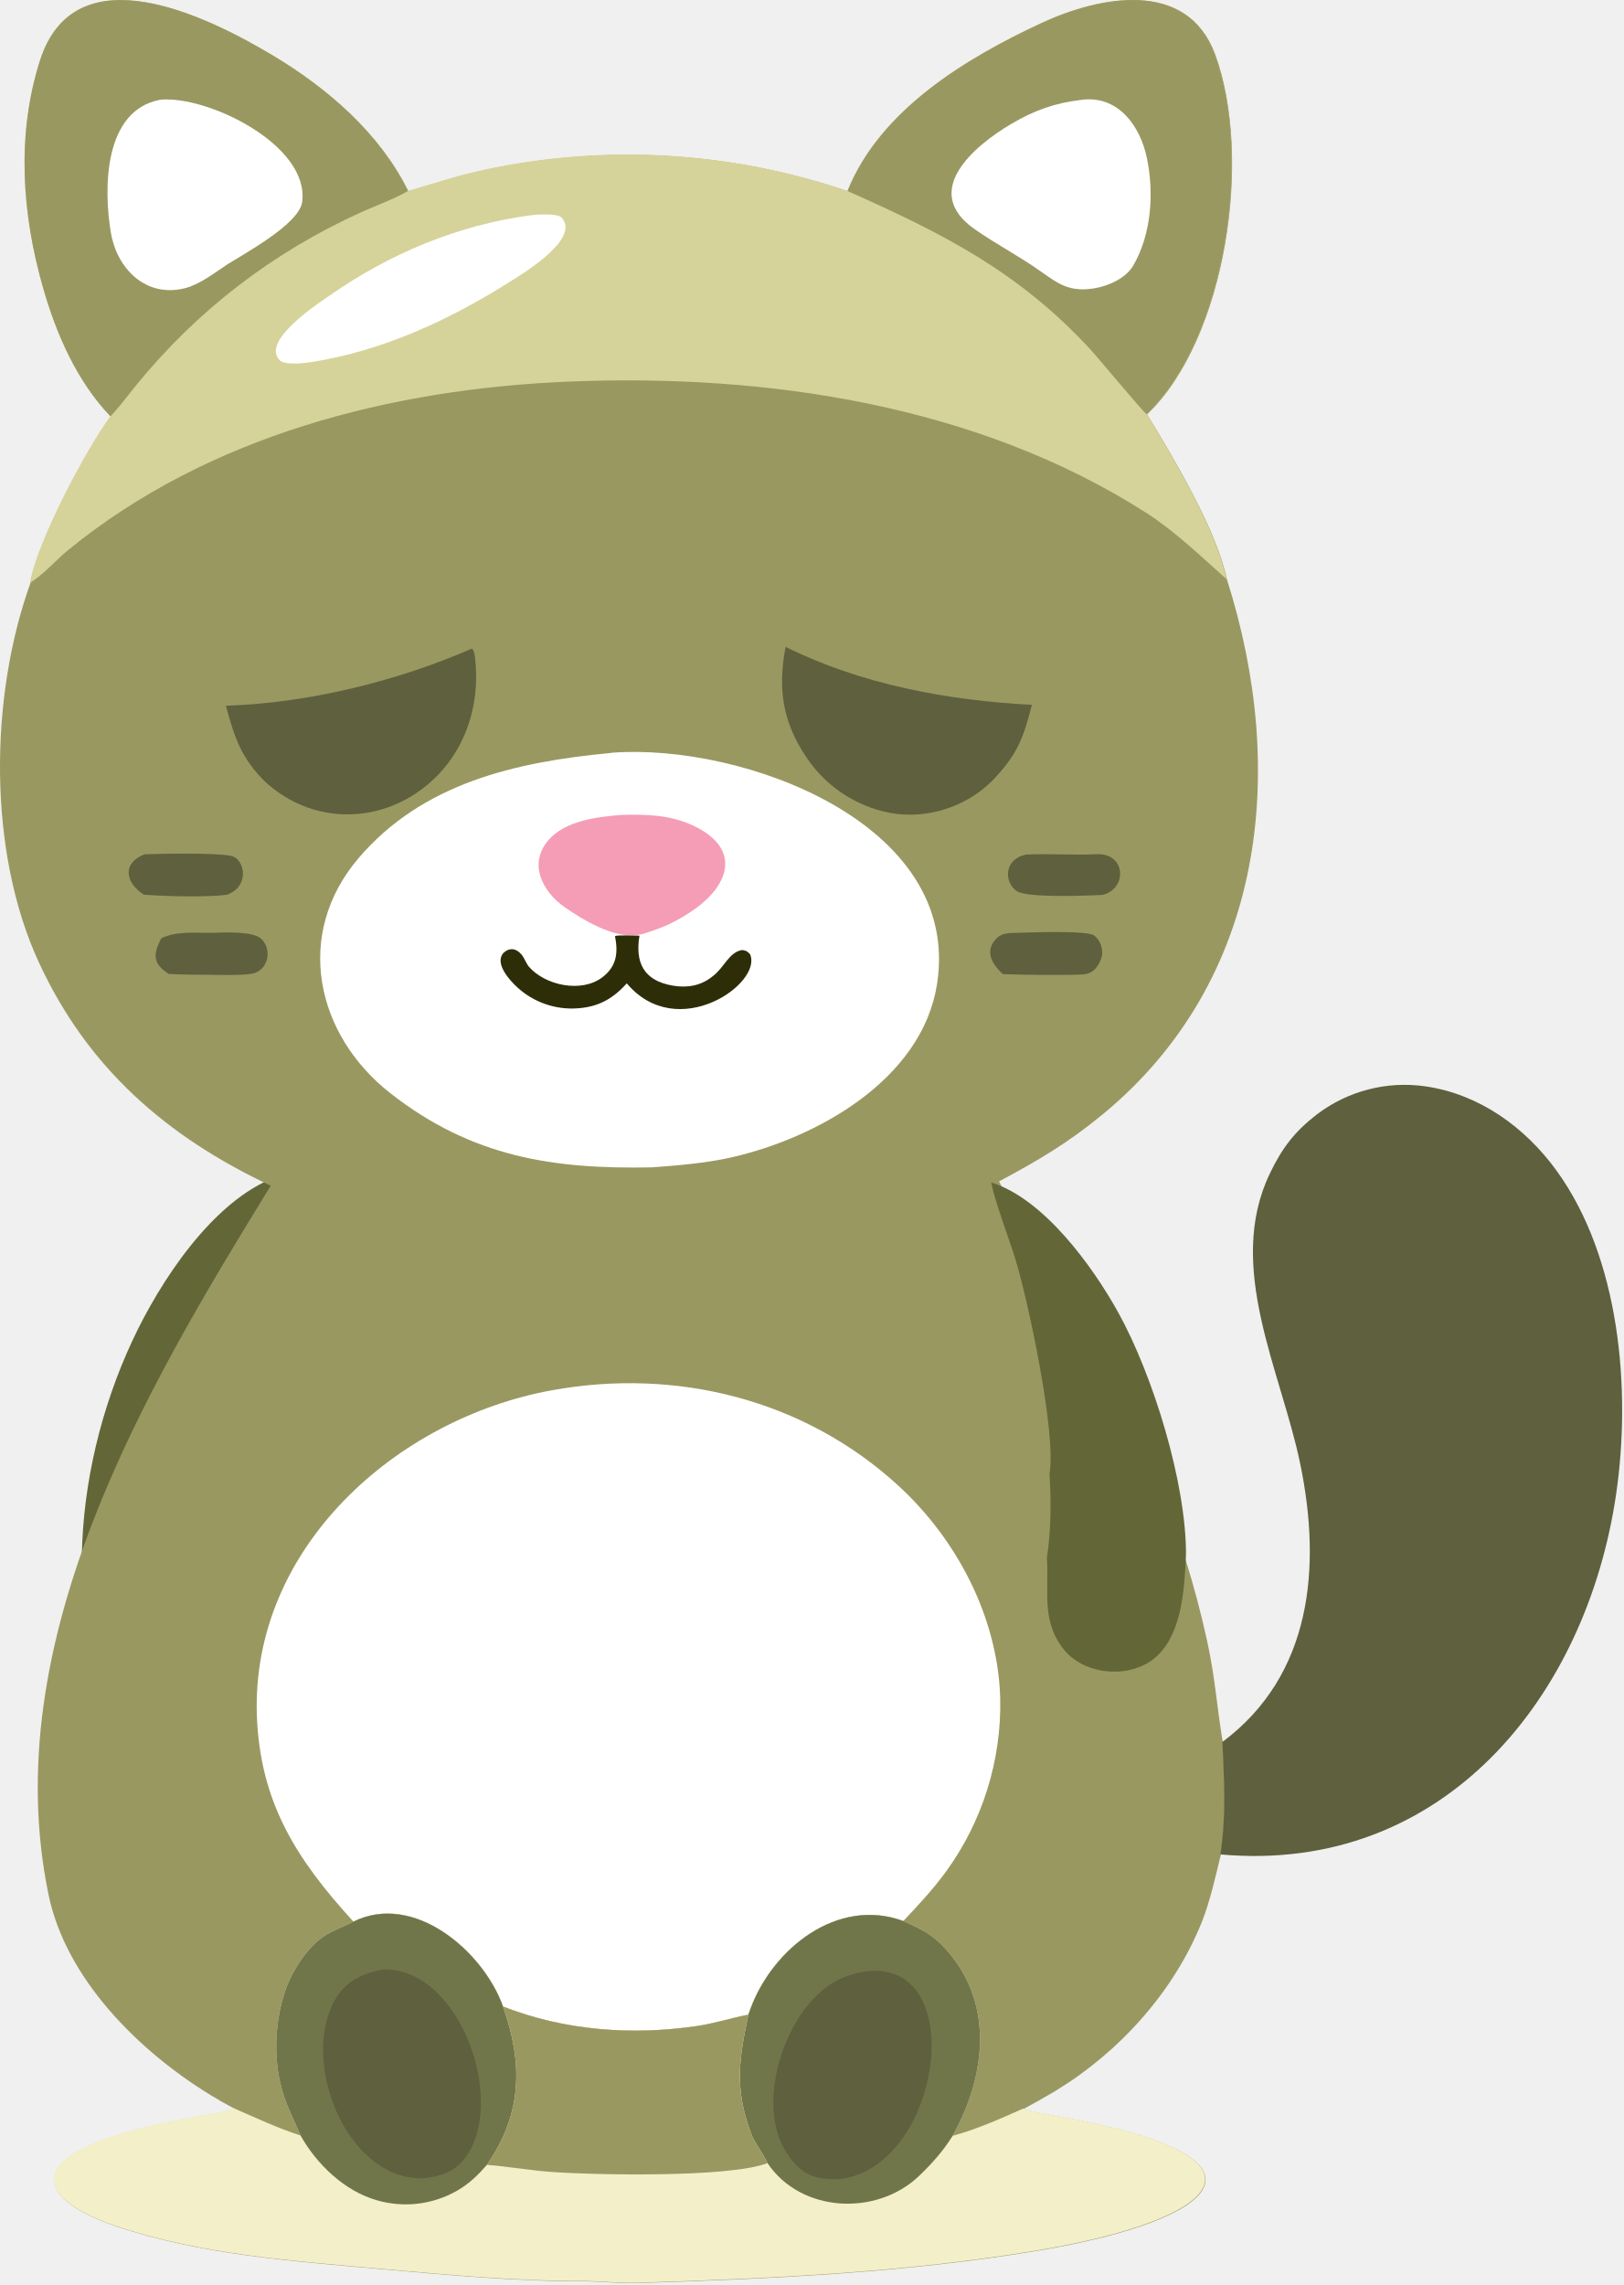
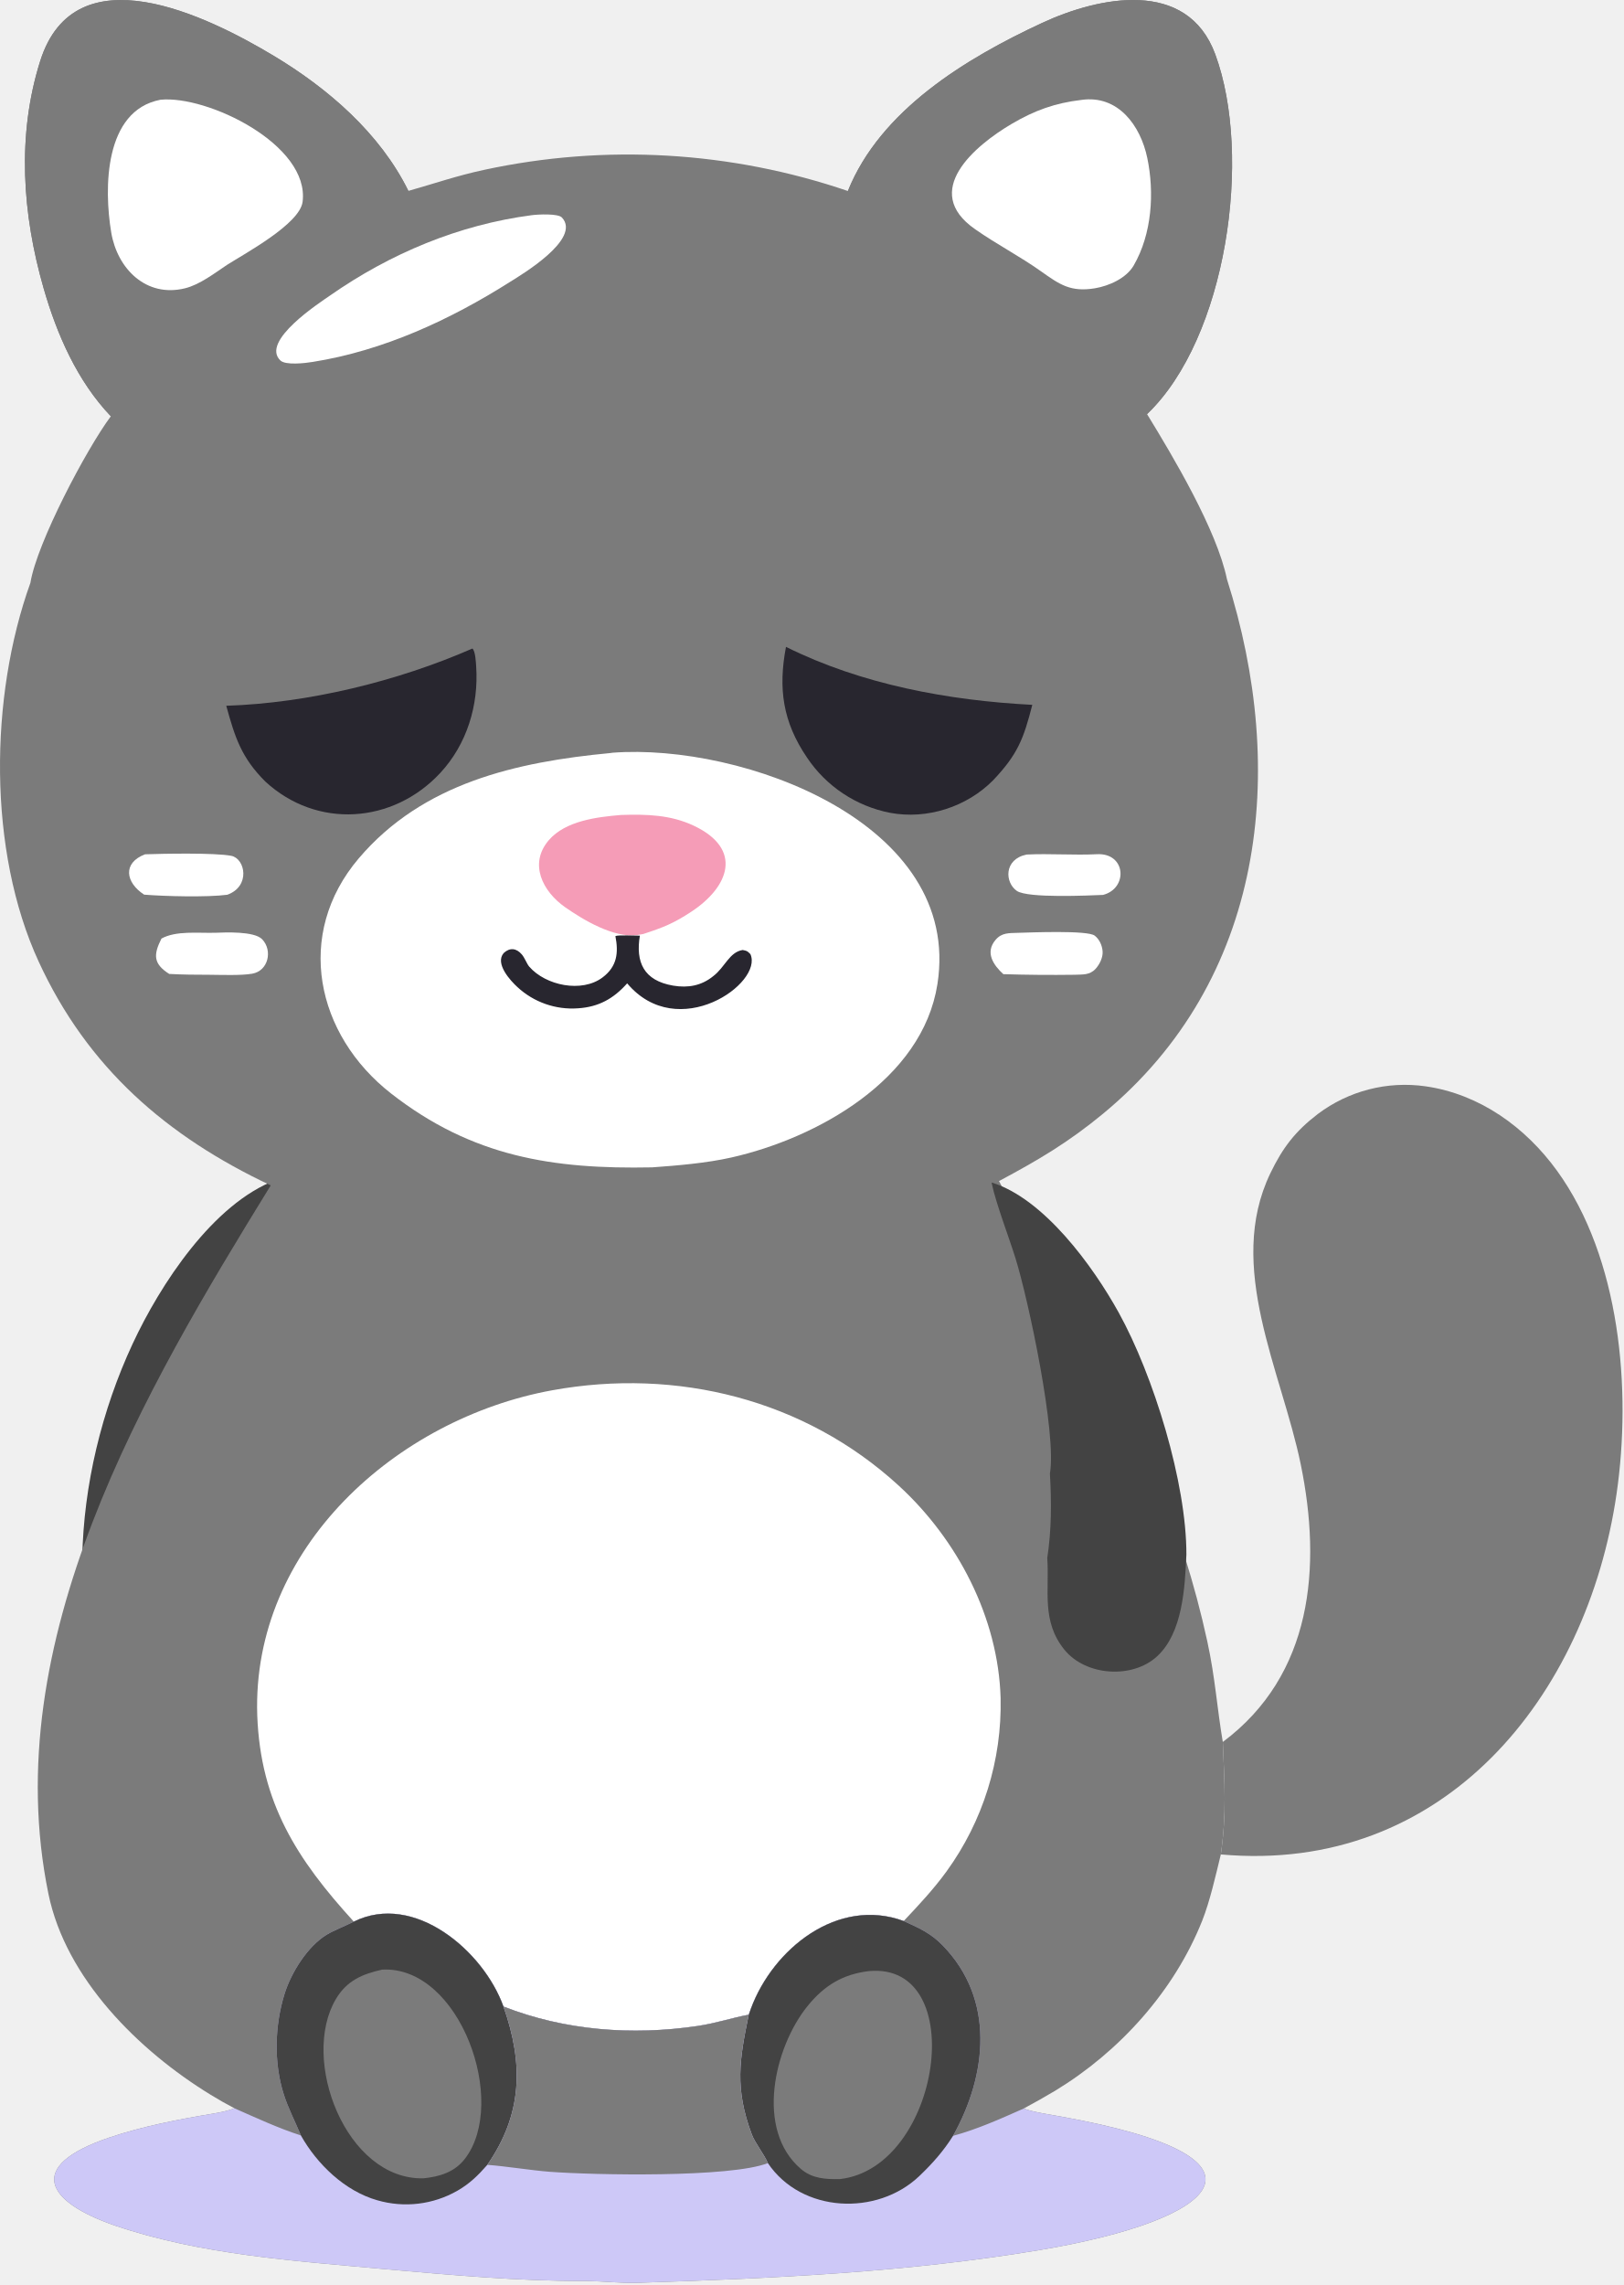
<svg xmlns="http://www.w3.org/2000/svg" width="655" height="922" viewBox="0 0 655 922" fill="none">
-   <path d="M111.15 475C111.595 477.466 109.155 481.584 108.031 484.023C99.927 501.605 93.475 520.452 88.825 539.219C78.233 581.751 75.689 625.888 81.325 669.355C79.728 670.627 77.123 672.066 75.186 672.844C67.928 675.799 59.788 675.716 52.593 672.614C34.694 664.718 32.727 644.766 33.026 627.655C33.542 598.136 40.91 567.854 53.347 541.114C64.481 517.177 85.743 484.591 111.15 475Z" fill="#636737" />
-   <path d="M342.157 77.211C355.236 44.622 389.736 23.696 420.445 9.433C443.477 -1.264 479.082 -8.685 490.408 22.034C505.527 63.039 495.04 136.564 462.884 167.239C473.343 184.283 491.049 214.021 495.126 233.835C519.792 311.247 510.491 395.615 445.006 449.628C431.123 461.08 419.019 468.223 403.142 476.702C411.943 493.982 425.22 514.558 435.064 531.964C458.568 573.524 477.022 615.59 487.208 662.481C490.408 677.214 491.081 688.988 493.455 703.029C494.144 719.748 495.022 731.752 492.657 748.408C490.645 756.681 488.243 767.342 485.164 775.097C473.882 803.512 451.768 828.019 425.788 843.764C421.614 846.251 417.383 848.643 413.1 850.938C416.388 852.259 424.269 853.477 427.827 854.115C520.747 870.775 492.013 895.852 419.708 908.01C365.937 917.051 312.119 919.477 257.503 921.239C250.598 921.461 243.698 920.619 236.796 920.521C209.379 920.635 182.158 918.11 154.867 915.702C118.5 912.363 81.359 909.984 46.55 898.219C18.527 888.577 10.052 874.186 44.067 862.664C57.654 858.062 72.059 855.31 86.374 852.918C88.848 852.504 92.212 851.821 94.597 850.834C91.314 849.118 88.093 847.286 84.94 845.343C55.886 827.542 26.533 798.426 19.543 764.314C-1.389 662.172 58.221 561.317 109.256 478.446C67.229 458.655 35.323 430.935 15.637 388.219C-4.995 343.449 -4.261 281.225 12.272 235.315C14.859 219.291 34.825 181.402 44.724 168.111C31.196 153.91 22.995 135.194 17.618 116.511C9.01 86.602 6.743 54.781 16.213 24.787C30.283 -19.775 83.722 6.611 110.48 22.667C132.303 35.762 153.361 53.9 164.803 77.167C175.568 74.129 184.38 71.03 195.491 68.647C244.252 58.153 294.948 61.113 342.157 77.211Z" fill="#999860" />
-   <path d="M341.996 77.07C355.075 44.481 389.575 23.556 420.284 9.293C443.316 -1.405 478.921 -8.826 490.247 21.893C505.366 62.898 494.879 136.423 462.723 167.098C473.182 184.142 490.888 213.88 494.965 233.694C484.764 224.581 473.949 214.203 462.445 206.854C394.226 163.279 309.176 150.723 229.698 153.971C157.829 156.907 84.219 175.753 27.673 221.806C22.781 225.79 17.386 232.042 12.111 235.174C14.698 219.15 34.664 181.262 44.563 167.971C31.035 153.77 22.834 135.054 17.457 116.371C8.849 86.462 6.582 54.641 16.052 24.647C30.122 -19.916 83.561 6.471 110.319 22.527C132.142 35.621 153.2 53.76 164.642 77.026C175.407 73.989 184.219 70.889 195.33 68.507C244.091 58.013 294.787 60.972 341.996 77.07Z" fill="#D5D399" />
-   <path d="M341.996 77.07C355.075 44.481 389.575 23.556 420.284 9.293C443.316 -1.405 478.921 -8.826 490.247 21.893C505.366 62.898 494.879 136.423 462.723 167.098C461.498 166.541 443.117 144.327 439.926 140.88C410.909 109.537 380.518 94.191 341.996 77.07Z" fill="#999860" />
-   <path d="M436.162 40.328C451.091 38.155 460.105 50.74 462.816 63.711C465.754 77.771 464.693 94.458 457.332 107.125C454.328 112.296 447.342 115.376 441.722 116.315C431.823 117.956 427.437 114.784 419.927 109.47C411.52 103.482 401.804 98.437 393.359 92.498C371.25 77.172 393.26 58.71 408.221 49.918C417.316 44.574 425.628 41.565 436.162 40.328Z" fill="white" />
-   <path d="M44.563 167.971C31.035 153.77 22.834 135.054 17.457 116.371C8.849 86.462 6.582 54.641 16.052 24.647C30.122 -19.915 83.561 6.471 110.319 22.527C132.142 35.622 153.2 53.76 164.642 77.027C159.931 79.957 151.472 83.051 146.19 85.433C110.103 101.713 79.374 125.309 54.443 156.061C51.697 159.447 47.615 164.903 44.563 167.971Z" fill="#999860" />
-   <path d="M64.549 40.255C83.406 38.304 124.911 58.36 121.95 81.443C120.811 90.328 99.008 102.087 91.405 106.905C86.358 110.291 80.438 114.843 74.569 116.308C58.87 120.227 47.179 108.461 44.729 93.818C41.759 76.061 41.826 44.652 64.549 40.255Z" fill="white" />
-   <path d="M214.422 86.829C217.103 86.476 225.069 86.112 226.605 87.771C234.651 96.456 209.961 111.019 205.874 113.611C181.531 129.047 154.551 141.514 126.019 146.036C122.855 146.572 115.094 147.422 113.021 145.476C104.76 137.718 128.916 122.108 133.006 119.253C157.304 102.291 185.019 90.681 214.422 86.829Z" fill="white" />
-   <path d="M142.617 775.378C119.697 750.265 104.976 727.463 103.654 692.201C101.371 624.573 159.924 572.383 222.737 560.971C272.952 551.848 324.488 564.622 362.458 599.404C386.191 621.144 402.694 652.667 403.63 685.186C404.194 710.275 396.517 734.857 381.774 755.166C376.574 762.311 370.581 768.724 364.524 775.132C337.931 765.32 311.79 786.337 302.852 810.516C302.557 811.317 302.271 812.121 301.996 812.929C294.939 814.238 288.899 816.376 281.204 817.51C254.907 821.386 227.796 819.348 203.003 809.633C194.997 787.241 166.951 763.3 142.617 775.378Z" fill="white" />
-   <path d="M142.616 775.378C166.95 763.3 194.995 787.241 203.001 809.633C227.794 819.348 254.906 821.386 281.203 817.51C288.898 816.376 294.938 814.238 301.995 812.929C302.27 812.121 302.556 811.317 302.851 810.516C311.789 786.337 337.93 765.32 364.523 775.132C370.634 777.933 375.394 779.997 380.191 784.915C401.485 806.743 398.218 837.106 384.429 861.821C394.474 859.064 403.459 854.993 412.938 850.798C416.226 852.119 424.107 853.337 427.665 853.975C520.585 870.635 491.851 895.712 419.546 907.87C365.775 916.911 311.957 919.337 257.341 921.099C250.436 921.321 243.536 920.479 236.634 920.381C209.217 920.495 181.996 917.97 154.705 915.562C118.338 912.223 81.197 909.844 46.388 898.079C18.365 888.437 9.89 874.046 43.905 862.524C57.492 857.922 71.897 855.17 86.212 852.778C88.686 852.364 92.05 851.681 94.435 850.694C102.997 854.459 112.453 858.853 121.262 861.648C118.978 856.086 116.174 850.828 114.327 845.008C110.266 832.212 110.704 817.271 114.674 804.512C117.337 795.952 123.988 785.259 131.773 780.596C134.57 778.92 139.397 777.035 142.616 775.378Z" fill="#F3EFC9" />
-   <path d="M142.617 775.378C166.951 763.3 194.996 787.241 203.002 809.633C211.194 832.782 210.685 853.062 196.493 873.516C192.813 877.735 189.359 881.126 184.471 883.931C174.653 889.575 162.958 890.974 152.086 887.805C139.019 884.119 127.77 873.233 121.263 861.648C118.979 856.086 116.175 850.828 114.328 845.008C110.267 832.212 110.705 817.271 114.675 804.512C117.338 795.952 123.989 785.259 131.774 780.596C134.571 778.92 139.398 777.035 142.617 775.378Z" fill="#71764A" />
-   <path d="M154.086 794.74C185.511 793.137 205.052 848.4 187.412 871.117C183.157 876.598 177.097 878.28 170.69 878.961C139.429 879.615 120.872 830.975 135.427 806.546C139.851 799.121 146.14 796.512 154.086 794.74Z" fill="#5E603E" />
-   <path d="M301.997 812.929C302.272 812.121 302.558 811.317 302.853 810.516C311.791 786.337 337.932 765.32 364.525 775.132C370.636 777.933 375.396 779.997 380.193 784.915C401.487 806.743 398.22 837.106 384.431 861.821C380.567 868.003 376.053 873.048 370.808 878.054C353.833 894.254 323.323 893.013 309.713 872.815C308.24 869.327 304.498 864.652 303.224 861.251C296.269 842.686 298.239 831.034 301.997 812.929Z" fill="#71764A" />
-   <path d="M350.471 795.342C391.446 791.511 379.62 874.651 338.77 879.267C332.983 879.374 327.612 879.079 323.038 875.174C304.479 859.33 312.306 826.086 325.645 809.54C332.539 800.989 340.116 796.578 350.471 795.342Z" fill="#5E603E" />
-   <path d="M203.001 809.633C227.794 819.348 254.906 821.386 281.203 817.51C288.898 816.376 294.938 814.238 301.995 812.929C298.237 831.034 296.267 842.686 303.222 861.251C304.496 864.652 308.238 869.327 309.711 872.815C294.571 878.752 239.541 877.67 221.521 876.306C214.4 875.767 203.982 874.063 196.492 873.516C210.684 853.062 211.193 832.782 203.001 809.633Z" fill="#999860" />
-   <path d="M246.226 303.846C246.495 303.806 246.764 303.766 247.033 303.726C299.277 299.777 388.281 332.023 378.142 397.046C372.099 435.802 329.322 459.293 295.025 467.041C284.97 469.313 273.287 470.295 262.989 471.033C223.056 471.825 190.447 466.825 157.67 441.234C127.321 417.539 118.551 376.995 144.623 346.339C170.482 315.935 208.195 307.449 246.226 303.846Z" fill="white" />
-   <path d="M250.422 328.843C260.82 328.493 270.487 328.785 279.771 333.152C299.778 342.562 294.146 357.811 278.78 367.9C271.633 372.593 267.53 374.227 259.429 376.867C258.626 377.038 257.816 377.179 257.003 377.29C247.569 378.55 235.328 371.274 227.833 366.021C218.895 359.756 213.076 348.568 221.327 338.991C228.039 331.2 240.688 329.658 250.422 328.843Z" fill="#F59CB7" />
-   <path d="M190.485 261.682C191.708 262.819 191.881 267.243 192 268.968C193.041 284.563 188.257 300.294 177.542 311.846C158.434 332.446 127.706 334.562 106.886 315.336C97.263 305.711 94.668 297.61 91.147 284.779C124.281 283.698 160.199 274.924 190.485 261.682Z" fill="#5E603E" />
-   <path d="M317.022 261.011C347.526 276.186 382.629 282.661 416.416 284.403C412.926 298.113 410.487 304.437 400.608 314.842C389.961 325.614 373.928 330.773 359.012 327.969C345.317 325.295 333.254 317.27 325.496 305.672C315.688 291.229 313.834 277.764 317.022 261.011Z" fill="#5E603E" />
-   <path d="M58.381 344.71C65.155 344.468 86.509 344.024 93.169 345.326C98.825 346.431 101.029 357.646 91.56 361.032C83.581 362.102 66.311 361.667 58.005 360.99C50.466 356.079 49.219 348.193 58.381 344.71Z" fill="#5E603E" />
-   <path d="M410.717 376.397C415.504 376.258 438.712 375.297 441.589 377.521C443.527 379.019 444.616 381.485 444.791 383.893C444.968 386.327 443.585 389.132 441.99 390.89C439.574 393.553 436.692 393.165 433.366 393.319C423.821 393.453 414.274 393.372 404.733 393.074C400.765 389.447 397.221 384.362 401.602 379.232C404.155 376.243 407.018 376.548 410.717 376.397Z" fill="#5E603E" />
-   <path d="M86.781 376.373C90.657 376.221 102.457 375.673 105.64 379.001C109.951 383.508 108.147 391.787 101.566 392.896C96.977 393.67 89.484 393.358 84.376 393.324C79.165 393.329 73.317 393.269 68.126 392.984C61.757 388.923 61.633 385.357 64.999 378.707C70.93 375.446 79.778 376.573 86.781 376.373Z" fill="#5E603E" />
-   <path d="M414.148 344.808C423.451 344.355 433.403 345.144 442.502 344.676C454.305 344.07 455.138 358.495 444.947 361.099C439.358 361.326 414.56 362.513 410.177 359.475C405.303 356.097 404.854 346.699 414.148 344.808Z" fill="#5E603E" />
-   <path d="M493.294 702.889C529.479 675.883 533.281 632.356 524.744 590.845C517.002 553.196 494.359 511.123 512.468 473.455C517.434 463.126 522.497 456.501 531.62 449.514C544.045 440.146 559.693 436.119 575.098 438.325C596.963 441.467 615.412 454.808 628.135 472.35C653.707 507.609 658.309 560.749 652.204 602.719C640.277 684.707 582.541 756.352 492.496 748.268C494.861 731.612 493.983 719.608 493.294 702.889Z" fill="#5E603E" />
-   <path d="M248.185 377.71C249.252 377.189 256.086 377.556 258.054 377.53C256.29 388.158 259.537 395.663 271.481 397.699C277.504 398.725 282.955 397.711 287.656 393.877C292.425 390.271 294.138 384.162 299.549 383.32C301.415 383.728 301.298 383.655 302.661 384.988C307.981 396.712 273.389 421.065 252.927 396.78C247.43 402.97 241.41 406.322 233.063 406.854C224.101 407.504 215.27 404.412 208.672 398.313C205.836 395.735 199.454 388.813 203.093 384.565C205.581 382.225 208.271 382.584 210.437 385.137C211.611 386.52 212.442 388.923 213.42 390.048C220.048 397.673 234.616 400.716 243.011 394.389C248.907 389.945 249.482 384.422 248.185 377.71Z" fill="#2D2E08" />
-   <path d="M400 477.141C421.115 483.604 440.95 510.941 451.288 529.628C465.298 554.951 478.707 598.323 478.602 627.354C477.99 640.59 477.139 658.764 466.789 668.327C456.821 677.536 438.001 676.29 429.381 665.666C419.981 654.08 423.395 641.719 422.454 628.66C424.186 617.38 424.2 605.976 423.525 594.617C426.347 578.481 414.865 524.5 409.611 507.619C407.115 499.6 401.748 485.505 400.158 477.921L400 477.141Z" fill="#636737" />
+   <path d="M111.31 476.141C111.755 478.607 109.315 482.725 108.191 485.164C100.087 502.746 93.635 521.593 88.985 540.36C78.393 582.892 75.849 627.029 81.485 670.496C79.888 671.768 77.283 673.207 75.347 673.985C68.089 676.94 59.949 676.857 52.753 673.755C34.855 665.859 32.888 645.907 33.187 628.796C33.703 599.277 41.071 568.995 53.508 542.255C64.642 518.318 85.903 485.732 111.31 476.141Z" fill="#434343" />
+   <path d="M342.157 77.07C355.236 44.481 389.736 23.556 420.445 9.293C443.477 -1.405 479.082 -8.826 490.408 21.893C505.527 62.898 495.04 136.423 462.884 167.098C473.343 184.143 491.049 213.88 495.126 233.694C519.792 311.107 510.491 395.474 445.006 449.487C431.123 460.939 419.019 468.083 403.142 476.562C411.943 493.842 425.22 514.417 435.064 531.823C458.568 573.383 477.022 615.45 487.208 662.341C490.408 677.073 491.081 688.847 493.455 702.888C494.144 719.607 495.022 731.612 492.657 748.268C490.645 756.541 488.243 767.201 485.164 774.956C473.882 803.371 451.768 827.878 425.788 843.623C421.614 846.11 417.383 848.503 413.1 850.797C416.388 852.118 424.269 853.336 427.827 853.974C520.747 870.634 492.013 895.711 419.708 907.87C365.937 916.911 312.119 919.336 257.503 921.099C250.598 921.32 243.698 920.479 236.796 920.38C209.379 920.495 182.158 917.97 154.867 915.562C118.5 912.223 81.359 909.844 46.55 898.078C18.527 888.436 10.052 874.045 44.067 862.523C57.654 857.922 72.059 855.17 86.374 852.778C88.848 852.364 92.212 851.68 94.597 850.693C91.314 848.977 88.093 847.146 84.94 845.203C55.886 827.401 26.533 798.286 19.543 764.174C-1.389 662.031 58.221 561.177 109.256 478.305C67.229 458.514 35.323 430.794 15.637 388.078C-4.995 343.309 -4.261 281.085 12.272 235.174C14.859 219.15 34.825 181.262 44.724 167.971C31.196 153.77 22.995 135.054 17.618 116.371C9.01 86.462 6.743 54.641 16.213 24.647C30.283 -19.916 83.722 6.471 110.48 22.527C132.303 35.621 153.361 53.76 164.803 77.026C175.568 73.989 184.38 70.889 195.491 68.507C244.252 58.013 294.948 60.972 342.157 77.07Z" fill="#7B7B7B" />
+   <path d="M342.156 77.07C355.235 44.481 389.735 23.556 420.444 9.293C443.476 -1.405 479.081 -8.826 490.407 21.893C505.526 62.898 495.039 136.423 462.883 167.098C461.658 166.541 443.277 144.327 440.086 140.88C411.069 109.536 380.678 94.191 342.156 77.07Z" fill="#7B7B7B" />
+   <path d="M436.322 40.328C451.251 38.155 460.265 50.74 462.976 63.711C465.914 77.771 464.853 94.458 457.492 107.125C454.488 112.296 447.502 115.376 441.882 116.315C431.983 117.956 427.597 114.784 420.087 109.47C411.68 103.482 401.964 98.437 393.519 92.498C371.41 77.172 393.42 58.71 408.381 49.918C417.476 44.574 425.788 41.565 436.322 40.328Z" fill="white" />
+   <path d="M44.723 167.97C31.195 153.769 22.994 135.053 17.617 116.37C9.009 86.461 6.742 54.64 16.212 24.646C30.282 -19.916 83.721 6.47 110.479 22.526C132.302 35.621 153.36 53.759 164.802 77.026C160.091 79.956 151.632 83.05 146.35 85.432C110.263 101.712 79.534 125.308 54.603 156.06C51.857 159.446 47.775 164.902 44.723 167.97Z" fill="#7B7B7B" />
+   <path d="M64.71 40.256C83.567 38.305 125.071 58.361 122.11 81.444C120.971 90.329 99.168 102.088 91.566 106.906C86.519 110.292 80.599 114.844 74.73 116.309C59.031 120.228 47.34 108.462 44.889 93.819C41.919 76.062 41.986 44.653 64.71 40.256Z" fill="white" />
+   <path d="M214.583 86.829C217.264 86.476 225.23 86.112 226.766 87.771C234.812 96.456 210.122 111.019 206.035 113.611C181.692 129.047 154.712 141.514 126.18 146.036C123.016 146.572 115.255 147.422 113.182 145.476C104.921 137.718 129.077 122.108 133.167 119.253C157.465 102.291 185.18 90.681 214.583 86.829Z" fill="white" />
+   <path d="M142.778 775.378C119.858 750.265 105.137 727.463 103.815 692.201C101.532 624.573 160.085 572.383 222.898 560.971C273.113 551.848 324.649 564.622 362.619 599.404C386.352 621.144 402.855 652.667 403.791 685.186C404.355 710.275 396.678 734.857 381.935 755.166C376.735 762.311 370.742 768.724 364.685 775.132C338.092 765.32 311.951 786.337 303.013 810.516C302.718 811.317 302.432 812.121 302.157 812.929C295.1 814.238 289.06 816.376 281.365 817.51C255.068 821.386 227.956 819.348 203.163 809.633C195.157 787.241 167.112 763.3 142.778 775.378Z" fill="white" />
+   <path d="M142.777 775.378C167.111 763.3 195.156 787.241 203.162 809.633C227.955 819.348 255.067 821.386 281.364 817.51C289.059 816.376 295.099 814.238 302.156 812.929C302.431 812.121 302.717 811.317 303.012 810.516C311.95 786.337 338.091 765.32 364.684 775.132C370.795 777.933 375.555 779.997 380.352 784.915C401.646 806.743 398.379 837.106 384.59 861.821C394.635 859.064 403.62 854.993 413.099 850.798C416.387 852.119 424.268 853.337 427.826 853.975C520.746 870.635 492.012 895.712 419.707 907.87C365.936 916.911 312.118 919.337 257.502 921.099C250.597 921.321 243.697 920.479 236.795 920.381C209.378 920.495 182.157 917.97 154.866 915.562C118.499 912.223 81.358 909.844 46.549 898.079C18.526 888.437 10.051 874.046 44.066 862.524C57.653 857.922 72.058 855.17 86.373 852.778C88.847 852.364 92.211 851.681 94.596 850.694C103.158 854.459 112.614 858.853 121.423 861.648C119.139 856.086 116.335 850.828 114.488 845.008C110.427 832.212 110.865 817.271 114.835 804.512C117.498 795.952 124.149 785.259 131.934 780.596C134.731 778.92 139.558 777.035 142.777 775.378Z" fill="#CDC8F7" />
+   <path d="M142.777 775.378C167.111 763.3 195.156 787.241 203.162 809.633C211.354 832.782 210.845 853.062 196.653 873.516C192.973 877.735 189.519 881.126 184.631 883.931C174.813 889.575 163.118 890.974 152.246 887.805C139.179 884.119 127.93 873.233 121.423 861.648C119.139 856.086 116.335 850.828 114.488 845.008C110.427 832.212 110.865 817.271 114.835 804.512C117.498 795.952 124.149 785.259 131.934 780.596C134.731 778.92 139.558 777.035 142.777 775.378Z" fill="#434343" />
+   <path d="M154.247 794.741C185.672 793.138 205.213 848.401 187.573 871.118C183.318 876.599 177.258 878.281 170.851 878.962C139.59 879.616 121.033 830.976 135.588 806.547C140.012 799.122 146.301 796.513 154.247 794.741Z" fill="#7B7B7B" />
+   <path d="M302.157 812.929C302.432 812.121 302.718 811.317 303.013 810.516C311.951 786.337 338.092 765.32 364.685 775.132C370.796 777.933 375.556 779.997 380.353 784.915C401.647 806.743 398.38 837.106 384.591 861.821C380.727 868.003 376.213 873.048 370.968 878.054C353.993 894.254 323.483 893.013 309.873 872.815C308.4 869.327 304.658 864.652 303.384 861.251C296.429 842.686 298.399 831.034 302.157 812.929Z" fill="#434343" />
+   <path d="M350.631 795.343C391.606 791.512 379.78 874.652 338.93 879.268C333.143 879.375 327.772 879.08 323.198 875.175C304.639 859.331 312.466 826.087 325.805 809.541C332.699 800.99 340.276 796.579 350.631 795.343Z" fill="#7B7B7B" />
+   <path d="M203.161 809.633C227.954 819.348 255.066 821.386 281.363 817.51C289.058 816.376 295.098 814.238 302.155 812.929C298.397 831.034 296.427 842.686 303.382 861.251C304.656 864.652 308.398 869.327 309.871 872.815C294.731 878.752 239.701 877.67 221.681 876.306C214.56 875.767 204.142 874.063 196.652 873.516C210.844 853.062 211.353 832.782 203.161 809.633Z" fill="#7B7B7B" />
+   <path d="M246.386 303.846C246.655 303.806 246.924 303.766 247.193 303.726C299.437 299.777 388.441 332.023 378.302 397.046C372.259 435.802 329.482 459.293 295.185 467.041C285.13 469.313 273.447 470.295 263.149 471.033C223.216 471.825 190.607 466.825 157.83 441.234C127.481 417.539 118.711 376.995 144.783 346.339C170.642 315.935 208.355 307.449 246.386 303.846Z" fill="white" />
+   <path d="M250.582 328.843C260.98 328.493 270.647 328.785 279.931 333.152C299.938 342.562 294.306 357.811 278.94 367.9C271.793 372.593 267.69 374.227 259.589 376.867C258.786 377.038 257.976 377.179 257.163 377.29C247.729 378.55 235.488 371.274 227.993 366.021C219.055 359.756 213.236 348.568 221.487 338.991C228.199 331.2 240.848 329.658 250.582 328.843Z" fill="#F59CB7" />
+   <path d="M190.646 261.682C191.869 262.819 192.042 267.243 192.161 268.968C193.202 284.563 188.418 300.294 177.703 311.846C158.595 332.446 127.867 334.562 107.047 315.336C97.423 305.711 94.829 297.61 91.307 284.779C124.442 283.698 160.36 274.924 190.646 261.682Z" fill="#28262F" />
+   <path d="M317.182 261.012C347.686 276.187 382.789 282.662 416.576 284.404C413.086 298.114 410.647 304.438 400.768 314.843C390.121 325.615 374.088 330.774 359.172 327.97C345.477 325.296 333.414 317.271 325.656 305.673C315.848 291.23 313.994 277.765 317.182 261.012Z" fill="#28262F" />
+   <path d="M58.541 344.71C65.315 344.468 86.669 344.024 93.329 345.326C98.985 346.431 101.189 357.646 91.72 361.032C83.741 362.102 66.471 361.667 58.165 360.99C50.626 356.079 49.379 348.193 58.541 344.71Z" fill="white" />
+   <path d="M410.877 376.397C415.664 376.258 438.872 375.297 441.749 377.521C443.687 379.019 444.776 381.485 444.951 383.893C445.128 386.327 443.745 389.132 442.15 390.89C439.734 393.553 436.852 393.165 433.526 393.319C423.981 393.453 414.434 393.372 404.893 393.074C400.925 389.447 397.381 384.362 401.762 379.232C404.315 376.243 407.178 376.548 410.877 376.397Z" fill="white" />
+   <path d="M86.942 376.373C90.818 376.221 102.617 375.673 105.8 379.001C110.111 383.508 108.307 391.787 101.726 392.896C97.137 393.67 89.645 393.358 84.536 393.324C79.325 393.329 73.478 393.269 68.286 392.984C61.917 388.923 61.794 385.357 65.16 378.707C71.09 375.446 79.938 376.573 86.942 376.373Z" fill="white" />
+   <path d="M414.308 344.807C423.611 344.354 433.563 345.143 442.662 344.675C454.465 344.069 455.298 358.494 445.107 361.098C439.518 361.325 414.72 362.512 410.337 359.474C405.463 356.096 405.014 346.698 414.308 344.807Z" fill="white" />
+   <path d="M493.454 702.889C529.639 675.883 533.441 632.356 524.904 590.845C517.162 553.196 494.519 511.123 512.628 473.455C517.594 463.126 522.657 456.501 531.78 449.514C544.205 440.146 559.853 436.119 575.258 438.325C597.123 441.467 615.572 454.808 628.295 472.35C653.867 507.609 658.469 560.749 652.364 602.719C640.437 684.707 582.701 756.352 492.656 748.268C495.021 731.612 494.143 719.608 493.454 702.889Z" fill="#7B7B7B" />
+   <path d="M248.345 377.711C249.412 377.19 256.246 377.557 258.214 377.531C256.45 388.159 259.697 395.664 271.641 397.7C277.664 398.726 283.115 397.712 287.816 393.878C292.585 390.272 294.298 384.163 299.709 383.321C301.575 383.729 301.458 383.656 302.821 384.989C308.141 396.713 273.549 421.066 253.087 396.781C247.59 402.971 241.57 406.323 233.223 406.855C224.261 407.505 215.43 404.413 208.832 398.314C205.996 395.736 199.614 388.814 203.253 384.566C205.741 382.226 208.431 382.585 210.597 385.138C211.771 386.521 212.602 388.924 213.58 390.049C220.208 397.674 234.776 400.717 243.171 394.39C249.067 389.946 249.642 384.423 248.345 377.711Z" fill="#28262F" />
+   <path d="M400.16 477.141C421.275 483.604 441.11 510.941 451.448 529.628C465.458 554.951 478.867 598.323 478.762 627.354C478.15 640.59 477.299 658.764 466.949 668.327C456.981 677.536 438.161 676.29 429.541 665.666C420.141 654.08 423.555 641.719 422.614 628.66C424.346 617.38 424.36 605.976 423.685 594.617C426.507 578.481 415.025 524.5 409.771 507.619C407.275 499.6 401.908 485.505 400.318 477.921L400.16 477.141Z" fill="#434343" />
</svg>
